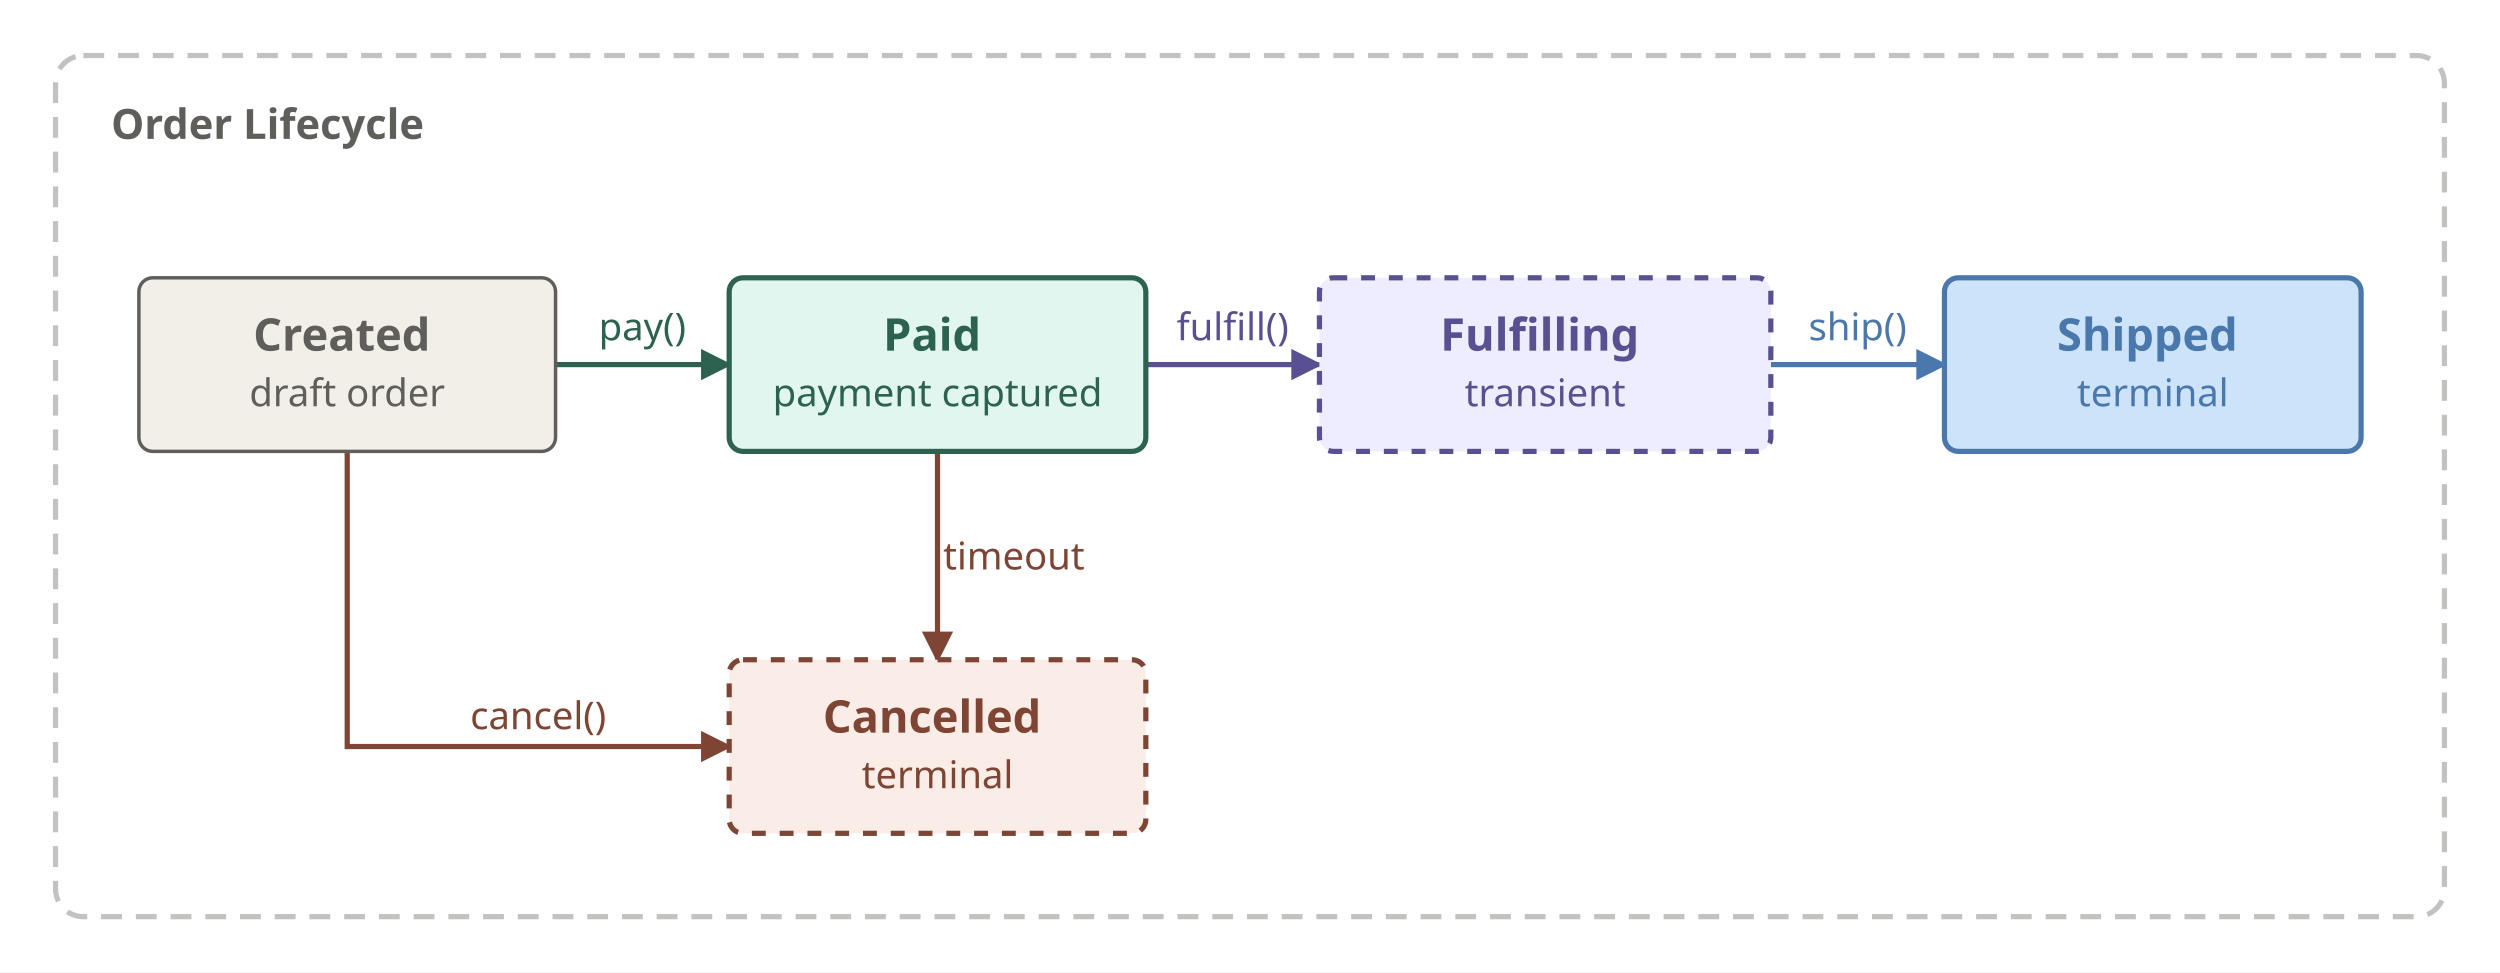
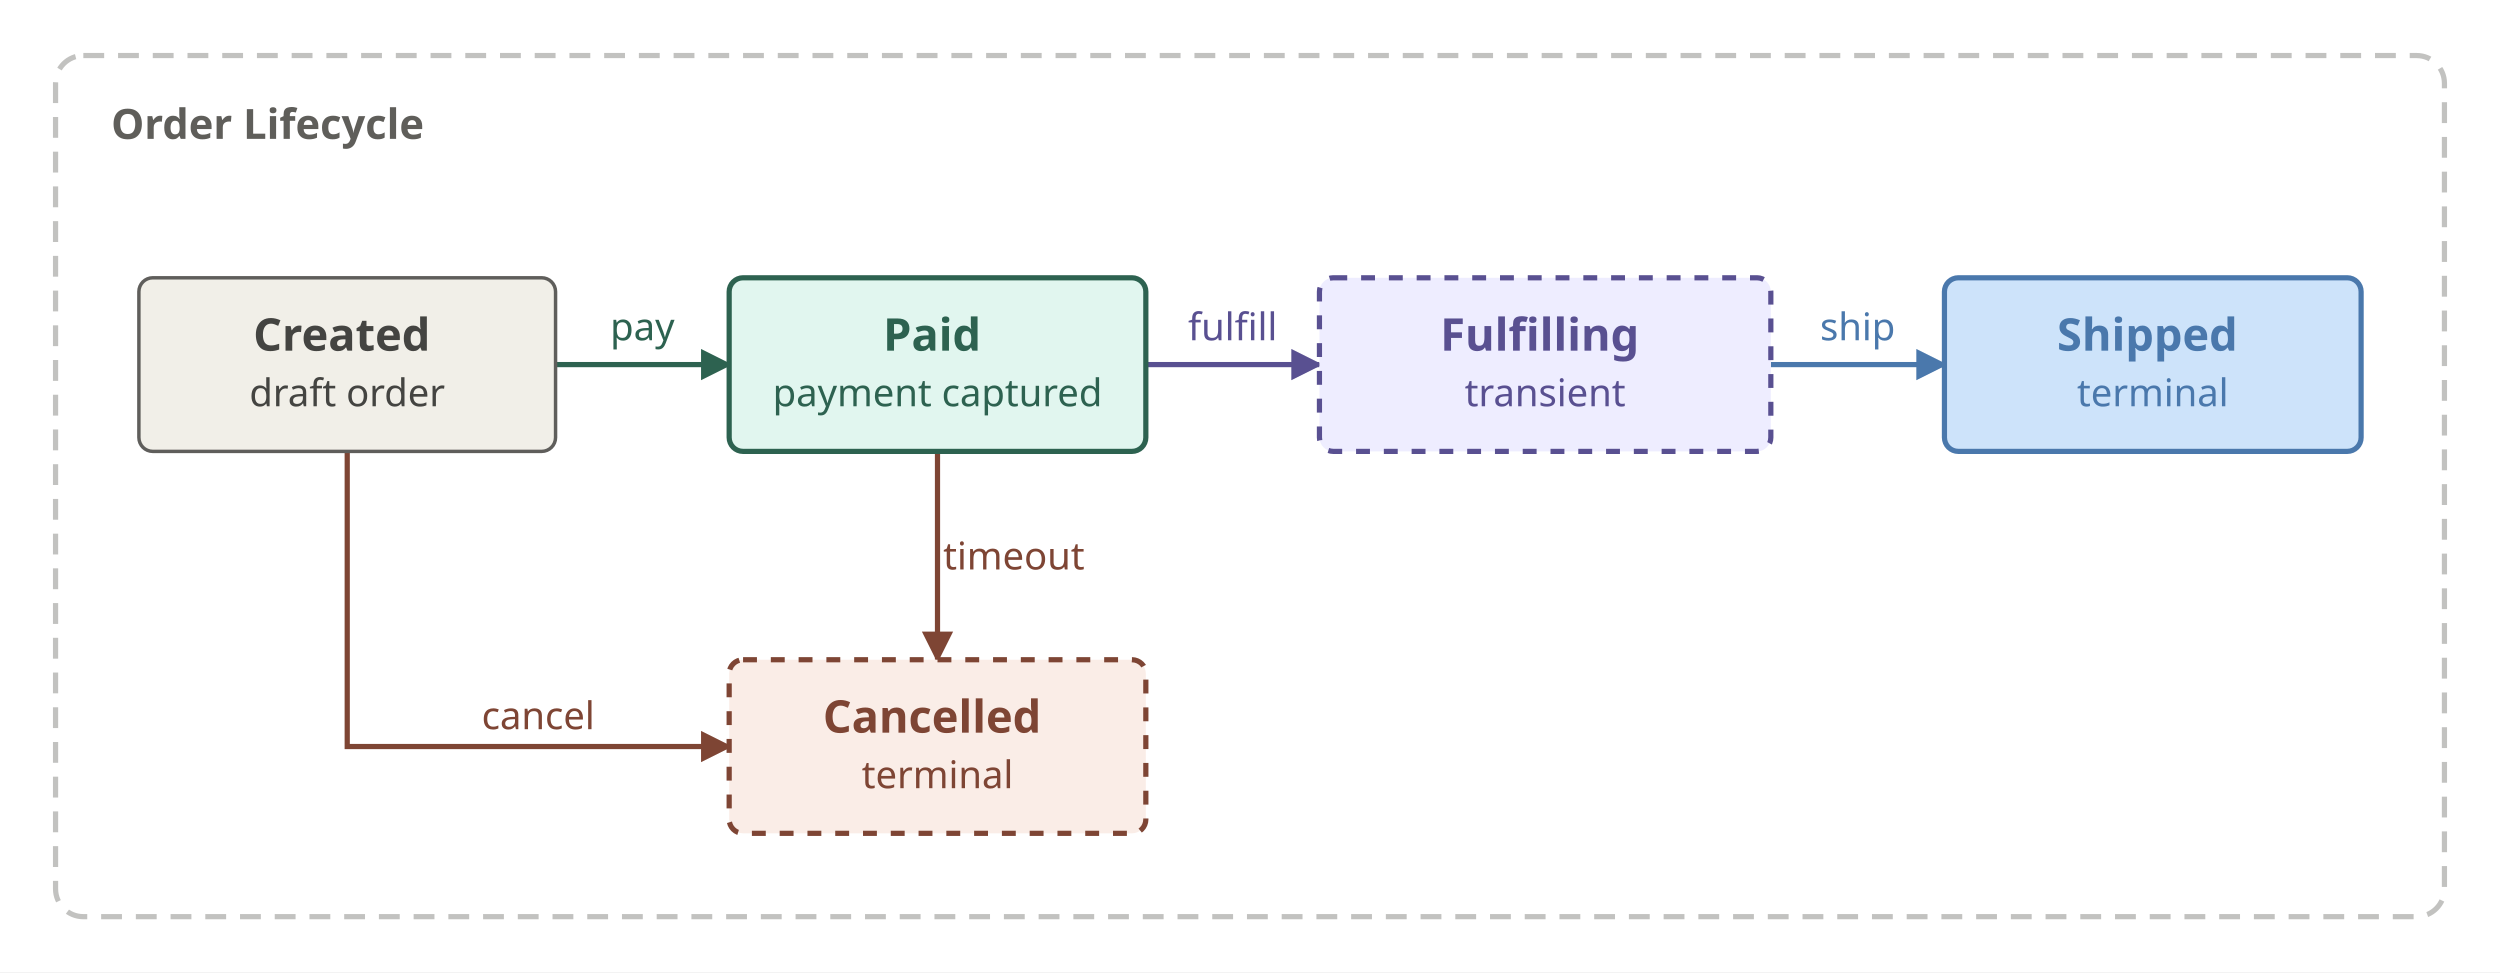
<svg xmlns="http://www.w3.org/2000/svg" viewBox="0 0 720 280">
  <defs>
    <marker id="arrow-green" viewBox="0 0 10 10" refX="9" refY="5" markerWidth="6" markerHeight="6" orient="auto-start-reverse">
      <path d="M 0 0 L 10 5 L 0 10 z" fill="#2D6250" />
    </marker>
    <marker id="arrow-purple" viewBox="0 0 10 10" refX="9" refY="5" markerWidth="6" markerHeight="6" orient="auto-start-reverse">
      <path d="M 0 0 L 10 5 L 0 10 z" fill="#595091" />
    </marker>
    <marker id="arrow-blue" viewBox="0 0 10 10" refX="9" refY="5" markerWidth="6" markerHeight="6" orient="auto-start-reverse">
      <path d="M 0 0 L 10 5 L 0 10 z" fill="#4A78AC" />
    </marker>
    <marker id="arrow-terracotta" viewBox="0 0 10 10" refX="9" refY="5" markerWidth="6" markerHeight="6" orient="auto-start-reverse">
      <path d="M 0 0 L 10 5 L 0 10 z" fill="#7E4534" />
    </marker>
  </defs>
  <rect width="720" height="280" fill="#FFFFFF" />
  <rect x="16" y="16" width="688" height="248" fill="#FFFFFF" stroke="#C2C2C0" stroke-width="1.5" stroke-dasharray="6 4" rx="8" />
  <text x="32" y="40" font-family="system-ui, sans-serif" font-size="12" fill="#5F5E5A" font-weight="600">Order Lifecycle</text>
  <path d="M 160 105 L 210 105" fill="none" stroke="#2D6250" stroke-width="1.5" marker-end="url(#arrow-green)" />
  <path d="M 330 105 L 380 105" fill="none" stroke="#595091" stroke-width="1.5" marker-end="url(#arrow-purple)" />
  <path d="M 510 105 L 560 105" fill="none" stroke="#4A78AC" stroke-width="1.5" marker-end="url(#arrow-blue)" />
  <path d="M 100 130 L 100 215 L 210 215" fill="none" stroke="#7E4534" stroke-width="1.5" marker-end="url(#arrow-terracotta)" />
  <path d="M 270 130 L 270 190" fill="none" stroke="#7E4534" stroke-width="1.5" marker-end="url(#arrow-terracotta)" />
-   <text x="185" y="98" font-family="system-ui, sans-serif" font-size="11" fill="#2D6250" text-anchor="middle">pay()</text>
-   <text x="355" y="98" font-family="system-ui, sans-serif" font-size="11" fill="#595091" text-anchor="middle">fulfill()</text>
-   <text x="535" y="98" font-family="system-ui, sans-serif" font-size="11" fill="#4A78AC" text-anchor="middle">ship()</text>
-   <text x="155" y="210" font-family="system-ui, sans-serif" font-size="11" fill="#7E4534" text-anchor="middle">cancel()</text>
+   <text x="185" y="98" font-family="system-ui, sans-serif" font-size="11" fill="#2D6250" text-anchor="middle">pay</text>
+   <text x="355" y="98" font-family="system-ui, sans-serif" font-size="11" fill="#595091" text-anchor="middle">fulfill</text>
+   <text x="535" y="98" font-family="system-ui, sans-serif" font-size="11" fill="#4A78AC" text-anchor="middle">ship</text>
+   <text x="155" y="210" font-family="system-ui, sans-serif" font-size="11" fill="#7E4534" text-anchor="middle">cancel</text>
  <text x="292" y="164" font-family="system-ui, sans-serif" font-size="11" fill="#7E4534" text-anchor="middle">timeout</text>
-   <rect x="40" y="80" width="120" height="50" fill="#F2EFE8" stroke="#5F5E5A" stroke-width="1" rx="4" />
+   <rect x="40" y="80" width="120" height="50" fill="#F1EFE8" stroke="#5F5E5B" stroke-width="1" rx="4" />
  <text x="100" y="101" font-family="system-ui, sans-serif" text-anchor="middle">
-     <tspan x="100" dy="0" font-size="13" font-weight="600" fill="#5F5E5A">Created</tspan>
-     <tspan x="100" dy="16" font-size="11" fill="#5F5E5A" opacity="0.8">draft order</tspan>
+     <tspan x="100" dy="0" font-size="13" font-weight="600" fill="#444441">Created</tspan>
+     <tspan x="100" dy="16" font-size="11" fill="#444441" opacity="0.8">draft order</tspan>
  </text>
  <rect x="210" y="80" width="120" height="50" fill="#E1F6EF" stroke="#2D6250" stroke-width="1.5" rx="4" />
  <text x="270" y="101" font-family="system-ui, sans-serif" text-anchor="middle">
    <tspan x="270" dy="0" font-size="13" font-weight="600" fill="#2D6250">Paid</tspan>
    <tspan x="270" dy="16" font-size="11" fill="#2D6250" opacity="0.8">payment captured</tspan>
  </text>
  <rect x="380" y="80" width="130" height="50" fill="#EEEDFF" stroke="#595091" stroke-width="1.5" stroke-dasharray="4 4" rx="4" />
  <text x="445" y="101" font-family="system-ui, sans-serif" text-anchor="middle">
    <tspan x="445" dy="0" font-size="13" font-weight="600" fill="#595091">Fulfilling</tspan>
    <tspan x="445" dy="16" font-size="11" fill="#595091" opacity="0.8">transient</tspan>
  </text>
  <rect x="560" y="80" width="120" height="50" fill="#CDE3FA" stroke="#4A78AC" stroke-width="1.5" rx="4" />
  <text x="620" y="101" font-family="system-ui, sans-serif" text-anchor="middle">
    <tspan x="620" dy="0" font-size="13" font-weight="600" fill="#4A78AC">Shipped</tspan>
    <tspan x="620" dy="16" font-size="11" fill="#4A78AC" opacity="0.8">terminal</tspan>
  </text>
  <rect x="210" y="190" width="120" height="50" fill="#FAEDE7" stroke="#7E4534" stroke-width="1.5" stroke-dasharray="4 4" rx="4" />
  <text x="270" y="211" font-family="system-ui, sans-serif" text-anchor="middle">
    <tspan x="270" dy="0" font-size="13" font-weight="600" fill="#7E4534">Cancelled</tspan>
    <tspan x="270" dy="16" font-size="11" fill="#7E4534" opacity="0.8">terminal</tspan>
  </text>
</svg>
